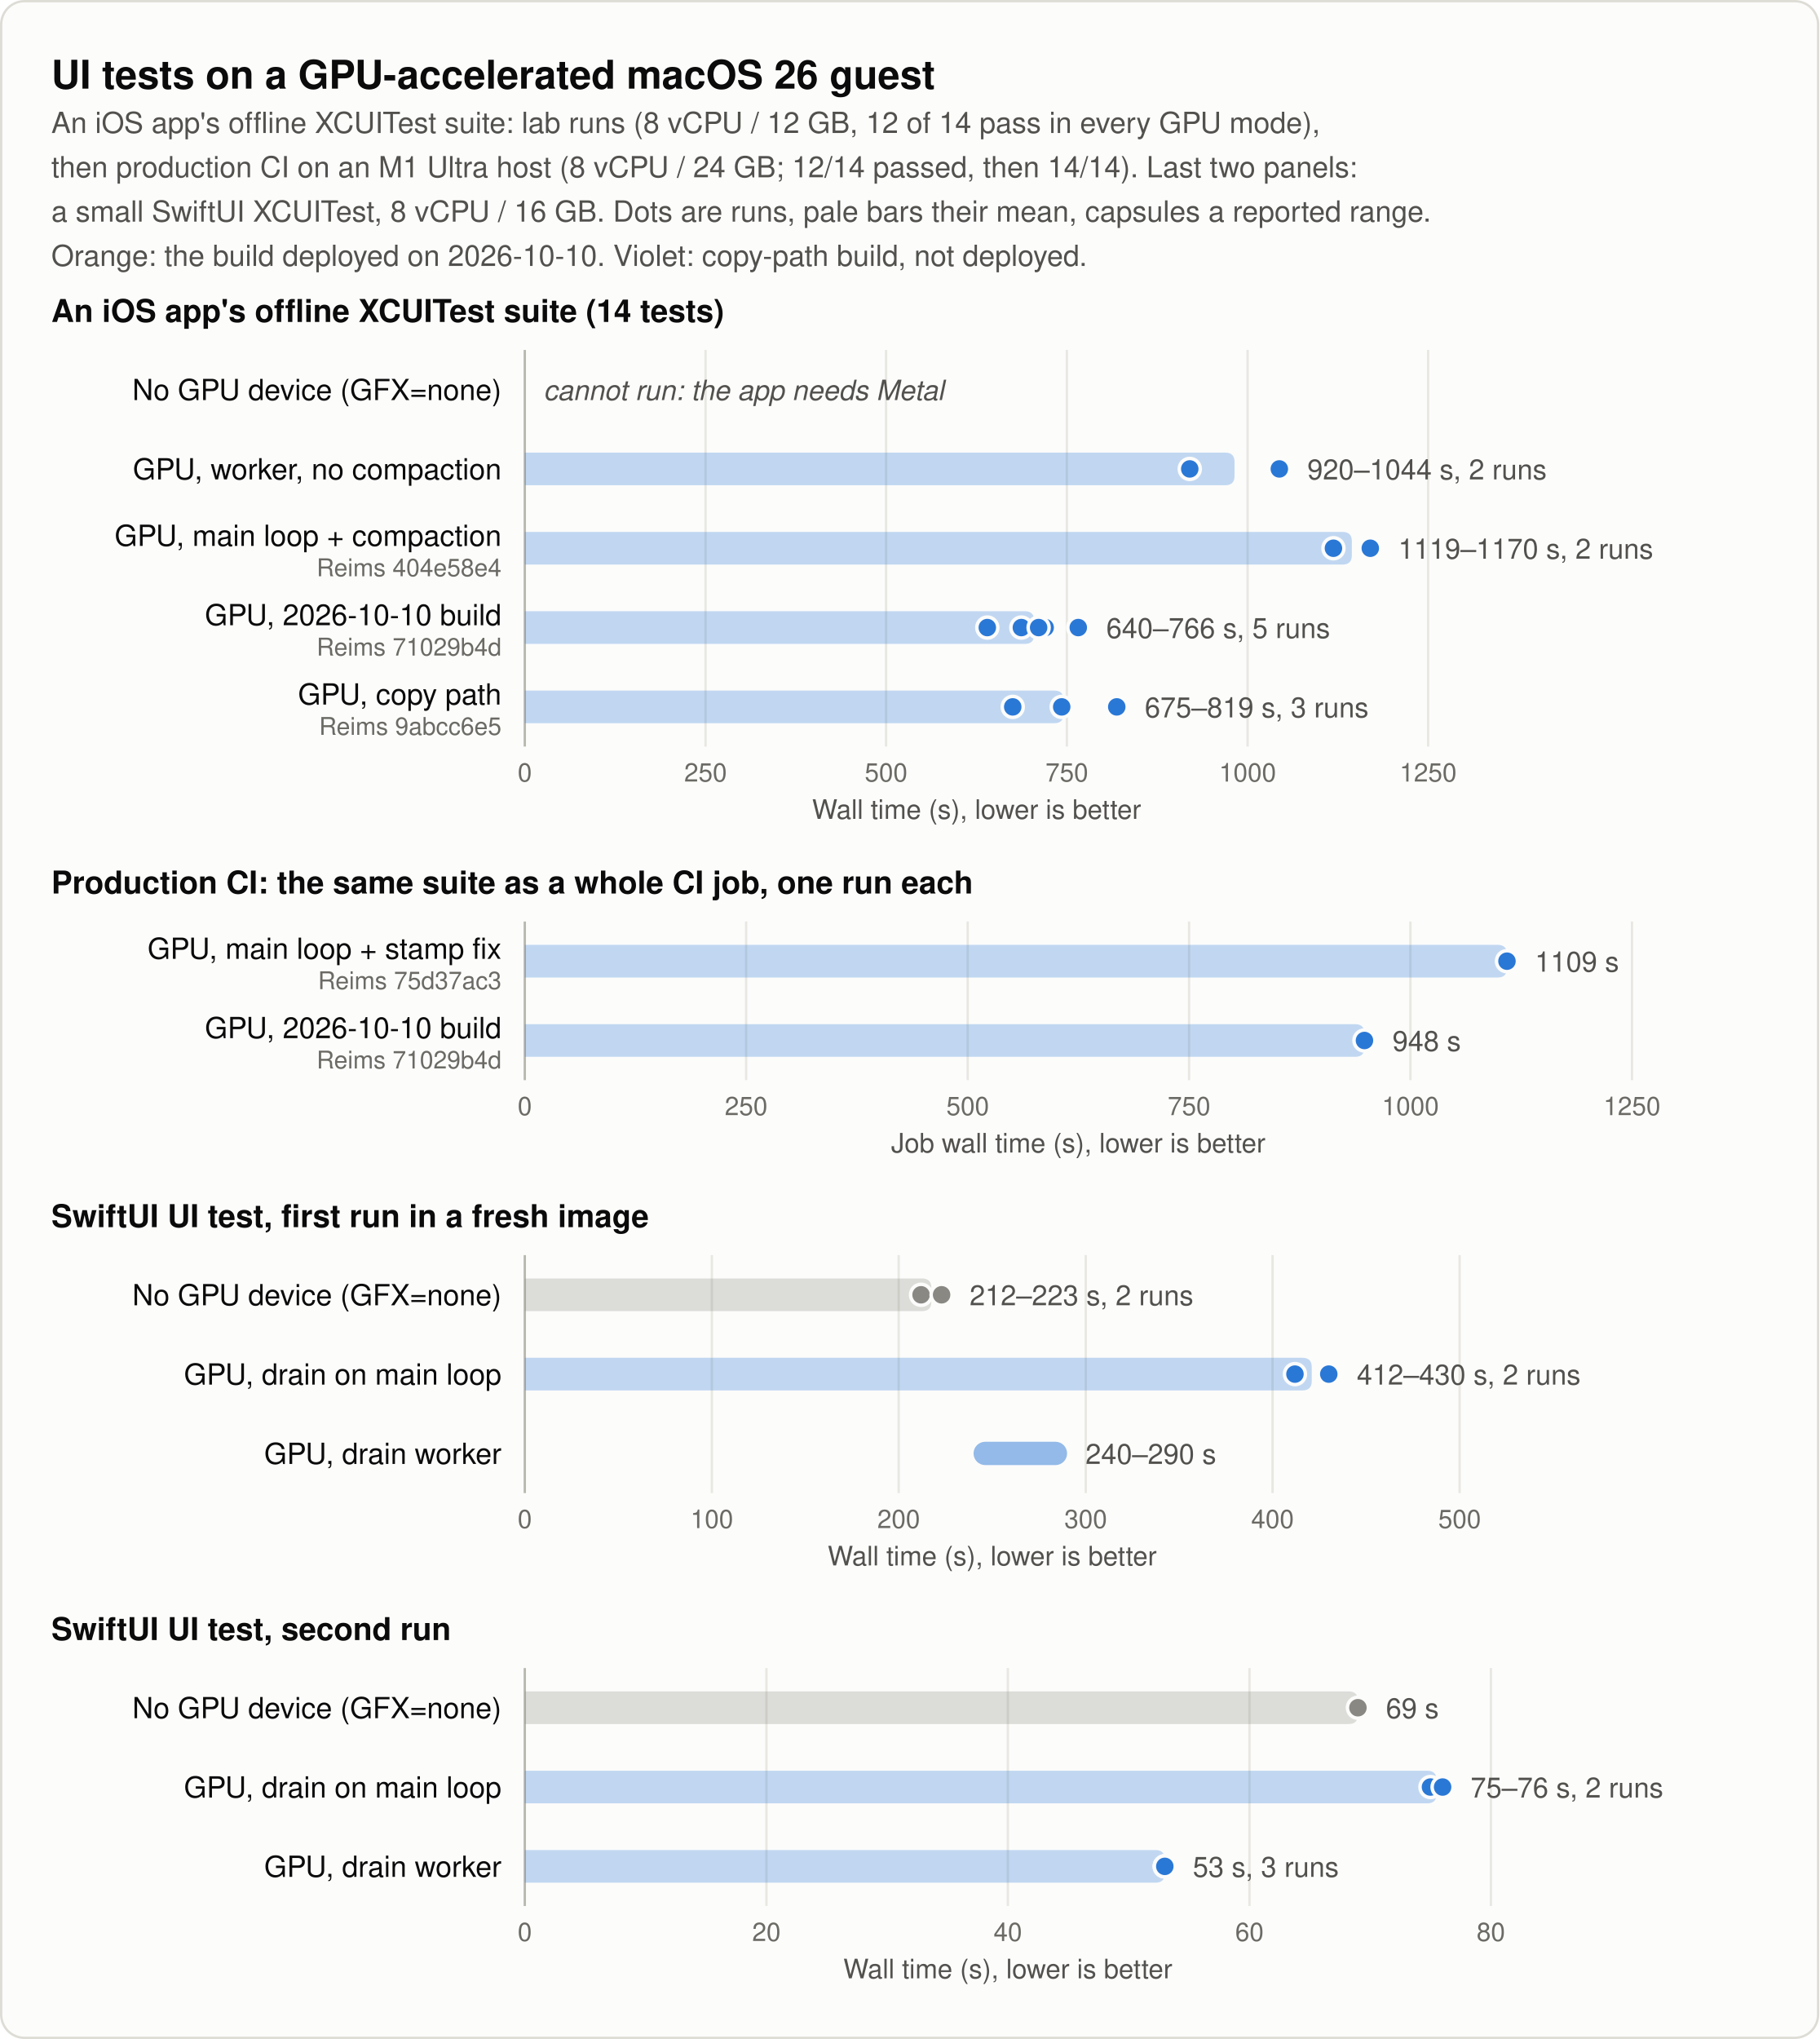
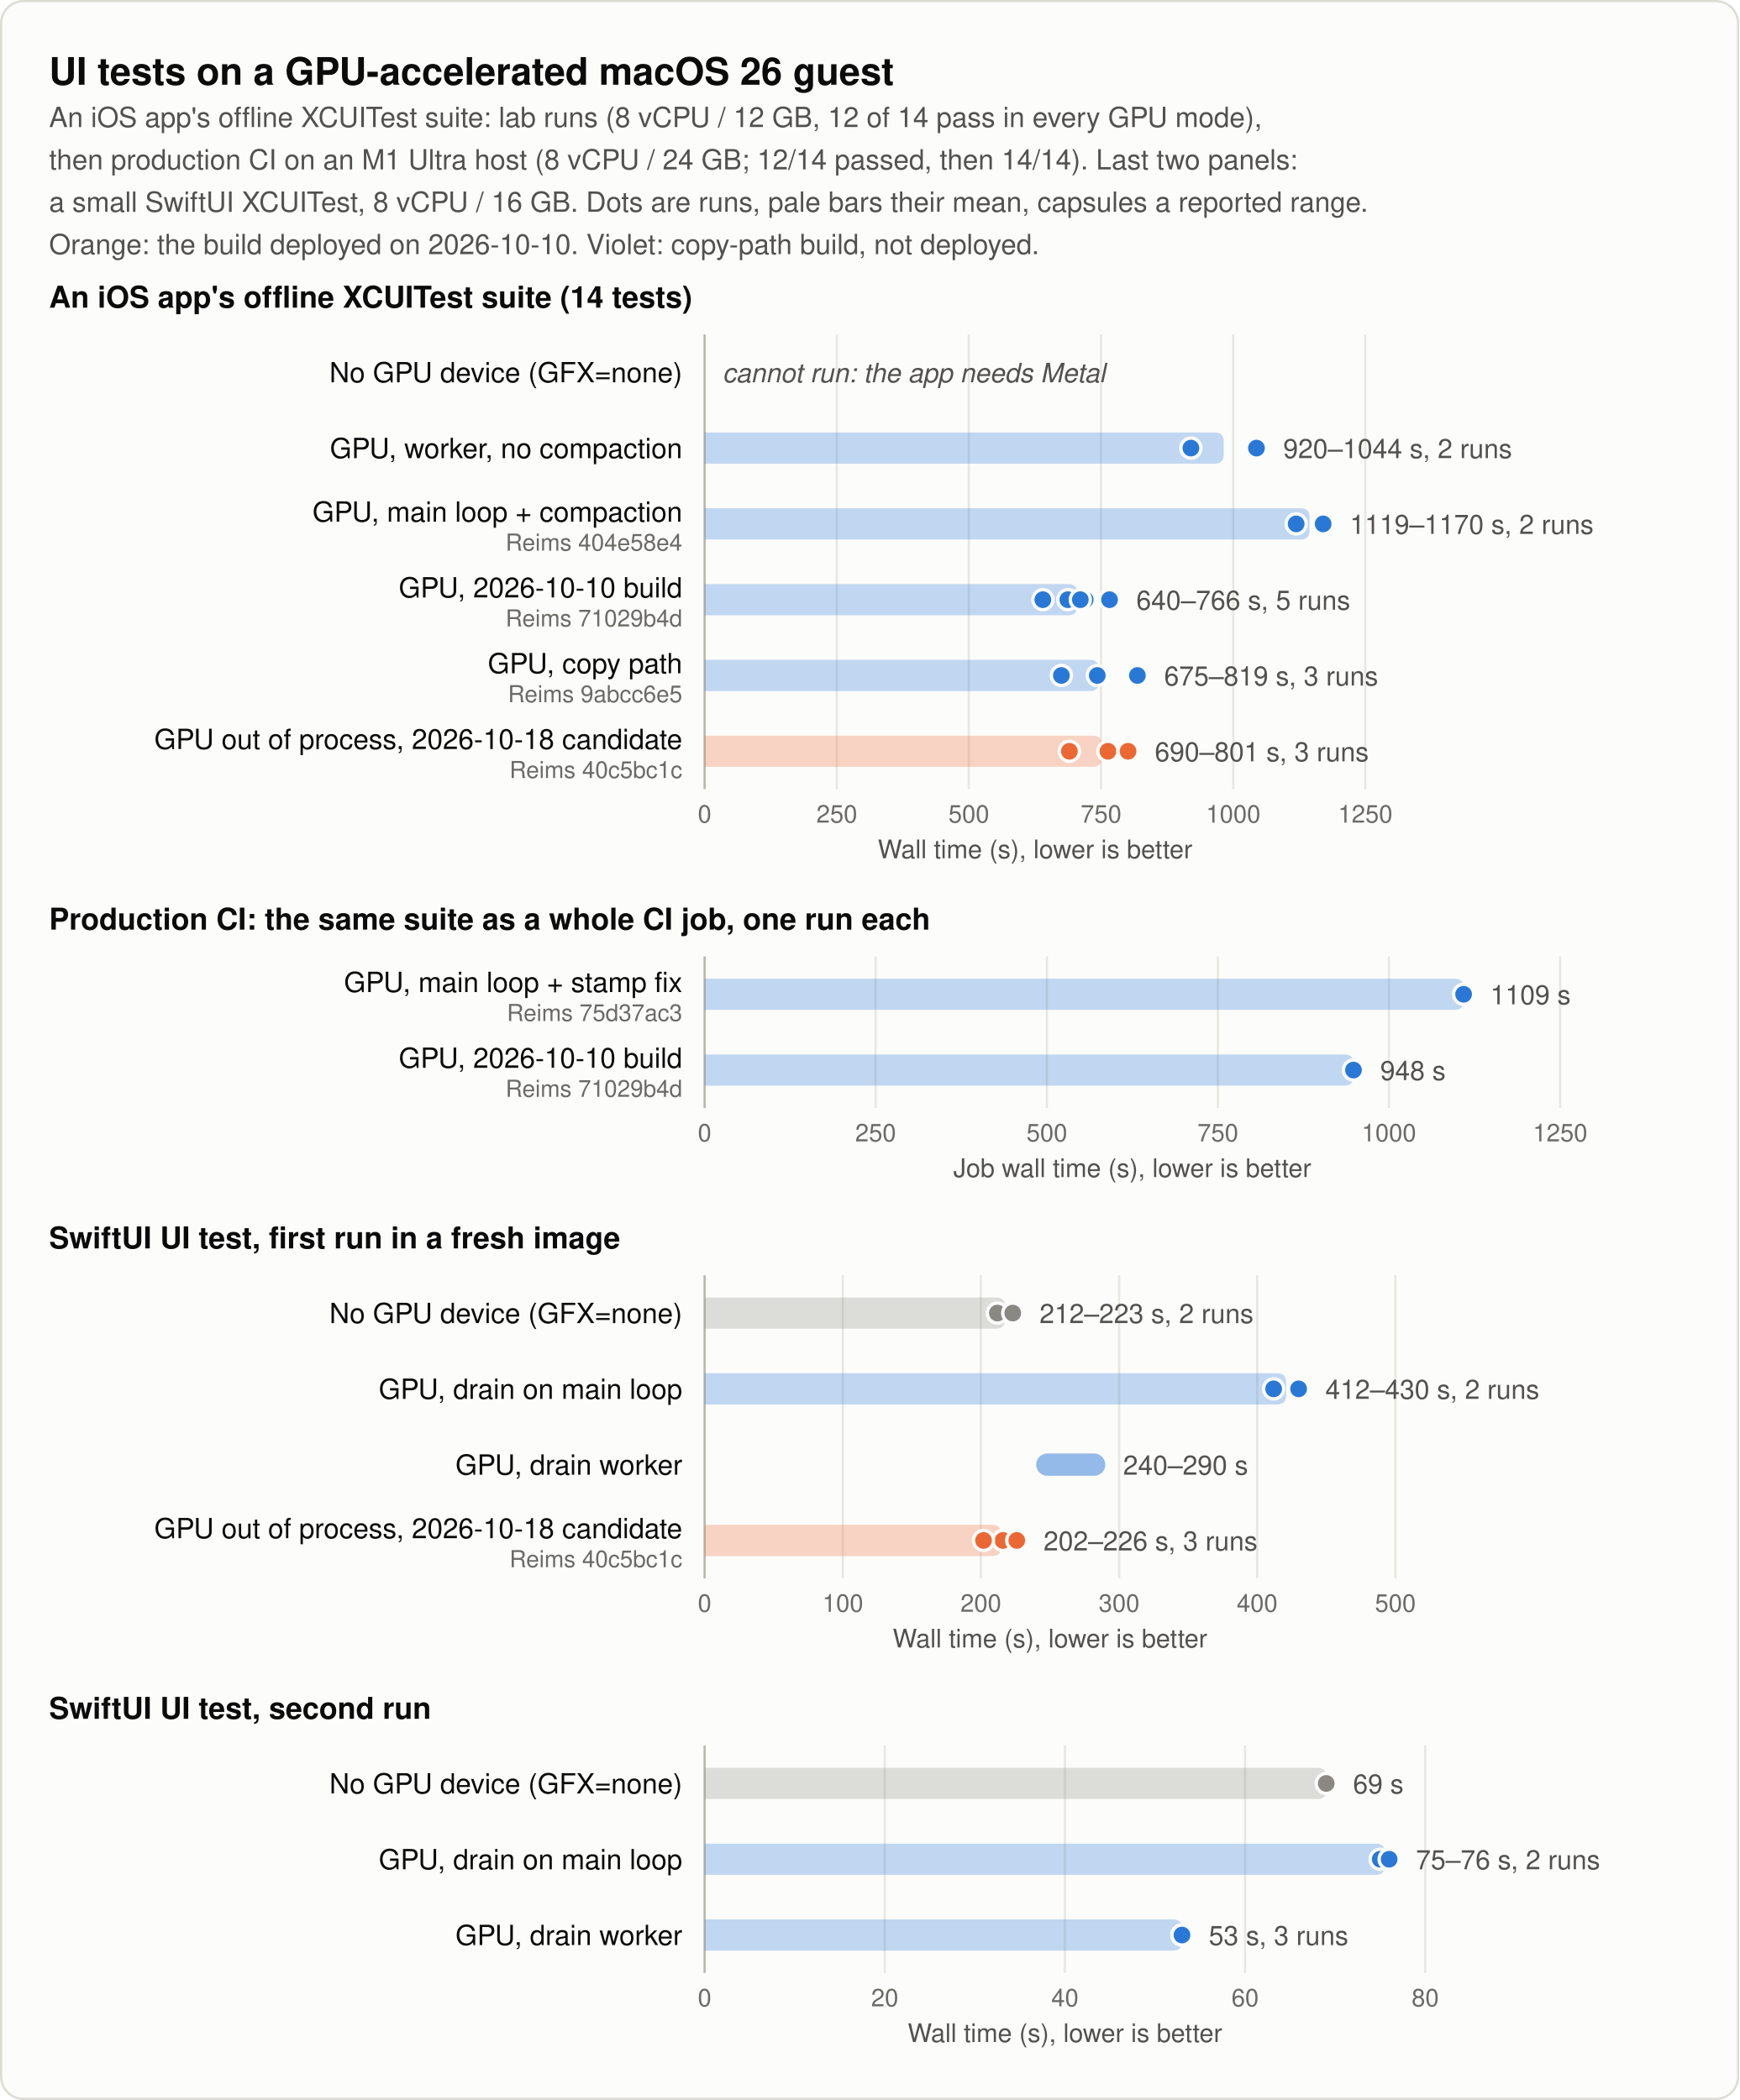
- <svg xmlns="http://www.w3.org/2000/svg" width="780" height="874" viewBox="0 0 780 874" role="img" font-family="system-ui, -apple-system, 'Segoe UI', Helvetica, Arial, sans-serif">
-   <rect x="0.5" y="0.5" width="779" height="873" rx="10" fill="#fcfcfb" stroke="#dddcd5" />
+ <svg xmlns="http://www.w3.org/2000/svg" width="780" height="942" viewBox="0 0 780 942" role="img" font-family="system-ui, -apple-system, 'Segoe UI', Helvetica, Arial, sans-serif">
+   <rect x="0.5" y="0.5" width="779" height="941" rx="10" fill="#fcfcfb" stroke="#dddcd5" />
  <text x="22.0" y="38.0" font-size="17" fill="#0b0b0b" text-anchor="start" font-weight="600">UI tests on a GPU-accelerated macOS 26 guest</text>
  <text x="22.0" y="57.0" font-size="12.5" fill="#52514e" text-anchor="start">An iOS app's offline XCUITest suite: lab runs (8 vCPU / 12 GB, 12 of 14 pass in every GPU mode),</text>
  <text x="22.0" y="76.0" font-size="12.5" fill="#52514e" text-anchor="start">then production CI on an M1 Ultra host (8 vCPU / 24 GB; 12/14 passed, then 14/14). Last two panels:</text>
  <text x="22.0" y="95.0" font-size="12.5" fill="#52514e" text-anchor="start">a small SwiftUI XCUITest, 8 vCPU / 16 GB. Dots are runs, pale bars their mean, capsules a reported range.</text>
  <text x="22.0" y="114.0" font-size="12.5" fill="#52514e" text-anchor="start">Orange: the build deployed on 2026-10-10. Violet: copy-path build, not deployed.</text>
  <text x="22.0" y="138.0" font-size="13.5" fill="#0b0b0b" text-anchor="start" font-weight="600">An iOS app's offline XCUITest suite (14 tests)</text>
-   <line x1="225.0" y1="150.0" x2="225.0" y2="320.0" stroke="#b9b8ae" stroke-width="1" />
-   <text x="225.0" y="335.0" font-size="11" fill="#6b6a65" text-anchor="middle">0</text>
-   <line x1="302.5" y1="150.0" x2="302.5" y2="320.0" stroke="#e8e7e1" stroke-width="1" />
-   <text x="302.5" y="335.0" font-size="11" fill="#6b6a65" text-anchor="middle">250</text>
-   <line x1="379.9" y1="150.0" x2="379.9" y2="320.0" stroke="#e8e7e1" stroke-width="1" />
-   <text x="379.9" y="335.0" font-size="11" fill="#6b6a65" text-anchor="middle">500</text>
-   <line x1="457.4" y1="150.0" x2="457.4" y2="320.0" stroke="#e8e7e1" stroke-width="1" />
-   <text x="457.4" y="335.0" font-size="11" fill="#6b6a65" text-anchor="middle">750</text>
-   <line x1="534.9" y1="150.0" x2="534.9" y2="320.0" stroke="#e8e7e1" stroke-width="1" />
-   <text x="534.9" y="335.0" font-size="11" fill="#6b6a65" text-anchor="middle">1000</text>
-   <line x1="612.3" y1="150.0" x2="612.3" y2="320.0" stroke="#e8e7e1" stroke-width="1" />
-   <text x="612.3" y="335.0" font-size="11" fill="#6b6a65" text-anchor="middle">1250</text>
-   <text x="215.0" y="171.5" font-size="12.5" fill="#0b0b0b" text-anchor="end">No GPU device (GFX=none)</text>
-   <text x="233.0" y="171.5" font-size="12" fill="#52514e" text-anchor="start" font-style="italic">cannot run: the app needs Metal</text>
-   <text x="215.0" y="205.5" font-size="12.5" fill="#0b0b0b" text-anchor="end">GPU, worker, no compaction</text>
-   <path d="M225.0,194.0 H525.3 Q529.3,194.0 529.3,198.0 V204.0 Q529.3,208.0 525.3,208.0 H225.0 Z" fill="#2a78d6" fill-opacity="0.28" />
-   <circle cx="510.1" cy="201.0" r="4.5" fill="#2a78d6" stroke="#fcfcfb" stroke-width="1.5" />
-   <circle cx="548.5" cy="201.0" r="4.5" fill="#2a78d6" stroke="#fcfcfb" stroke-width="1.5" />
-   <text x="560.5" y="205.5" font-size="12" fill="#52514e" text-anchor="start">920–1044 s, 2 runs</text>
-   <text x="215.0" y="234.0" font-size="12.5" fill="#0b0b0b" text-anchor="end">GPU, main loop + compaction</text>
-   <text x="215.0" y="247.0" font-size="10.5" fill="#6b6a65" text-anchor="end">Reims 404e58e4</text>
-   <path d="M225.0,228.0 H575.6 Q579.6,228.0 579.6,232.0 V238.0 Q579.6,242.0 575.6,242.0 H225.0 Z" fill="#2a78d6" fill-opacity="0.28" />
-   <circle cx="587.5" cy="235.0" r="4.5" fill="#2a78d6" stroke="#fcfcfb" stroke-width="1.5" />
-   <circle cx="571.7" cy="235.0" r="4.5" fill="#2a78d6" stroke="#fcfcfb" stroke-width="1.5" />
-   <text x="599.5" y="239.5" font-size="12" fill="#52514e" text-anchor="start">1119–1170 s, 2 runs</text>
-   <text x="215.0" y="268.0" font-size="12.5" fill="#0b0b0b" text-anchor="end">GPU, 2026-10-10 build</text>
-   <text x="215.0" y="281.0" font-size="10.5" fill="#6b6a65" text-anchor="end">Reims 71029b4d</text>
-   <path d="M225.0,262.0 H439.4 Q443.4,262.0 443.4,266.0 V272.0 Q443.4,276.0 439.4,276.0 H225.0 Z" fill="#2a78d6" fill-opacity="0.28" />
-   <circle cx="437.9" cy="269.0" r="4.5" fill="#2a78d6" stroke="#fcfcfb" stroke-width="1.5" />
-   <circle cx="448.1" cy="269.0" r="4.5" fill="#2a78d6" stroke="#fcfcfb" stroke-width="1.5" />
-   <circle cx="462.3" cy="269.0" r="4.5" fill="#2a78d6" stroke="#fcfcfb" stroke-width="1.5" />
-   <circle cx="445.3" cy="269.0" r="4.5" fill="#2a78d6" stroke="#fcfcfb" stroke-width="1.5" />
-   <circle cx="423.3" cy="269.0" r="4.5" fill="#2a78d6" stroke="#fcfcfb" stroke-width="1.5" />
-   <text x="474.3" y="273.5" font-size="12" fill="#52514e" text-anchor="start">640–766 s, 5 runs</text>
-   <text x="215.0" y="302.0" font-size="12.5" fill="#0b0b0b" text-anchor="end">GPU, copy path</text>
-   <text x="215.0" y="315.0" font-size="10.5" fill="#6b6a65" text-anchor="end">Reims 9abcc6e5</text>
-   <path d="M225.0,296.0 H452.0 Q456.0,296.0 456.0,300.0 V306.0 Q456.0,310.0 452.0,310.0 H225.0 Z" fill="#2a78d6" fill-opacity="0.28" />
-   <circle cx="434.2" cy="303.0" r="4.5" fill="#2a78d6" stroke="#fcfcfb" stroke-width="1.5" />
-   <circle cx="455.2" cy="303.0" r="4.5" fill="#2a78d6" stroke="#fcfcfb" stroke-width="1.5" />
-   <circle cx="478.8" cy="303.0" r="4.5" fill="#2a78d6" stroke="#fcfcfb" stroke-width="1.5" />
-   <text x="490.8" y="307.5" font-size="12" fill="#52514e" text-anchor="start">675–819 s, 3 runs</text>
-   <text x="418.7" y="351.0" font-size="11.5" fill="#52514e" text-anchor="middle">Wall time (s), lower is better</text>
-   <text x="22.0" y="383.0" font-size="13.5" fill="#0b0b0b" text-anchor="start" font-weight="600">Production CI: the same suite as a whole CI job, one run each</text>
-   <line x1="225.0" y1="395.0" x2="225.0" y2="463.0" stroke="#b9b8ae" stroke-width="1" />
-   <text x="225.0" y="478.0" font-size="11" fill="#6b6a65" text-anchor="middle">0</text>
-   <line x1="319.9" y1="395.0" x2="319.9" y2="463.0" stroke="#e8e7e1" stroke-width="1" />
-   <text x="319.9" y="478.0" font-size="11" fill="#6b6a65" text-anchor="middle">250</text>
-   <line x1="414.9" y1="395.0" x2="414.9" y2="463.0" stroke="#e8e7e1" stroke-width="1" />
-   <text x="414.9" y="478.0" font-size="11" fill="#6b6a65" text-anchor="middle">500</text>
-   <line x1="509.8" y1="395.0" x2="509.8" y2="463.0" stroke="#e8e7e1" stroke-width="1" />
-   <text x="509.8" y="478.0" font-size="11" fill="#6b6a65" text-anchor="middle">750</text>
-   <line x1="604.7" y1="395.0" x2="604.7" y2="463.0" stroke="#e8e7e1" stroke-width="1" />
-   <text x="604.7" y="478.0" font-size="11" fill="#6b6a65" text-anchor="middle">1000</text>
-   <line x1="699.7" y1="395.0" x2="699.7" y2="463.0" stroke="#e8e7e1" stroke-width="1" />
-   <text x="699.7" y="478.0" font-size="11" fill="#6b6a65" text-anchor="middle">1250</text>
-   <text x="215.0" y="411.0" font-size="12.5" fill="#0b0b0b" text-anchor="end">GPU, main loop + stamp fix</text>
-   <text x="215.0" y="424.0" font-size="10.5" fill="#6b6a65" text-anchor="end">Reims 75d37ac3</text>
-   <path d="M225.0,405.0 H642.1 Q646.1,405.0 646.1,409.0 V415.0 Q646.1,419.0 642.1,419.0 H225.0 Z" fill="#2a78d6" fill-opacity="0.28" />
-   <circle cx="646.1" cy="412.0" r="4.5" fill="#2a78d6" stroke="#fcfcfb" stroke-width="1.5" />
-   <text x="658.1" y="416.5" font-size="12" fill="#52514e" text-anchor="start">1109 s</text>
-   <text x="215.0" y="445.0" font-size="12.5" fill="#0b0b0b" text-anchor="end">GPU, 2026-10-10 build</text>
-   <text x="215.0" y="458.0" font-size="10.5" fill="#6b6a65" text-anchor="end">Reims 71029b4d</text>
-   <path d="M225.0,439.0 H581.0 Q585.0,439.0 585.0,443.0 V449.0 Q585.0,453.0 581.0,453.0 H225.0 Z" fill="#2a78d6" fill-opacity="0.28" />
-   <circle cx="585.0" cy="446.0" r="4.5" fill="#2a78d6" stroke="#fcfcfb" stroke-width="1.5" />
-   <text x="597.0" y="450.5" font-size="12" fill="#52514e" text-anchor="start">948 s</text>
-   <text x="462.3" y="494.0" font-size="11.5" fill="#52514e" text-anchor="middle">Job wall time (s), lower is better</text>
-   <text x="22.0" y="526.0" font-size="13.5" fill="#0b0b0b" text-anchor="start" font-weight="600">SwiftUI UI test, first run in a fresh image</text>
-   <line x1="225.0" y1="538.0" x2="225.0" y2="640.0" stroke="#b9b8ae" stroke-width="1" />
-   <text x="225.0" y="655.0" font-size="11" fill="#6b6a65" text-anchor="middle">0</text>
-   <line x1="305.2" y1="538.0" x2="305.2" y2="640.0" stroke="#e8e7e1" stroke-width="1" />
-   <text x="305.2" y="655.0" font-size="11" fill="#6b6a65" text-anchor="middle">100</text>
-   <line x1="385.3" y1="538.0" x2="385.3" y2="640.0" stroke="#e8e7e1" stroke-width="1" />
-   <text x="385.3" y="655.0" font-size="11" fill="#6b6a65" text-anchor="middle">200</text>
-   <line x1="465.5" y1="538.0" x2="465.5" y2="640.0" stroke="#e8e7e1" stroke-width="1" />
-   <text x="465.5" y="655.0" font-size="11" fill="#6b6a65" text-anchor="middle">300</text>
-   <line x1="545.6" y1="538.0" x2="545.6" y2="640.0" stroke="#e8e7e1" stroke-width="1" />
-   <text x="545.6" y="655.0" font-size="11" fill="#6b6a65" text-anchor="middle">400</text>
-   <line x1="625.8" y1="538.0" x2="625.8" y2="640.0" stroke="#e8e7e1" stroke-width="1" />
-   <text x="625.8" y="655.0" font-size="11" fill="#6b6a65" text-anchor="middle">500</text>
-   <text x="215.0" y="559.5" font-size="12.5" fill="#0b0b0b" text-anchor="end">No GPU device (GFX=none)</text>
-   <path d="M225.0,548.0 H395.3 Q399.3,548.0 399.3,552.0 V558.0 Q399.3,562.0 395.3,562.0 H225.0 Z" fill="#8a8883" fill-opacity="0.28" />
-   <circle cx="394.9" cy="555.0" r="4.5" fill="#8a8883" stroke="#fcfcfb" stroke-width="1.5" />
-   <circle cx="403.7" cy="555.0" r="4.5" fill="#8a8883" stroke="#fcfcfb" stroke-width="1.5" />
-   <text x="415.7" y="559.5" font-size="12" fill="#52514e" text-anchor="start">212–223 s, 2 runs</text>
-   <text x="215.0" y="593.5" font-size="12.5" fill="#0b0b0b" text-anchor="end">GPU, drain on main loop</text>
-   <path d="M225.0,582.0 H558.4 Q562.4,582.0 562.4,586.0 V592.0 Q562.4,596.0 558.4,596.0 H225.0 Z" fill="#2a78d6" fill-opacity="0.28" />
-   <circle cx="555.2" cy="589.0" r="4.5" fill="#2a78d6" stroke="#fcfcfb" stroke-width="1.5" />
-   <circle cx="569.7" cy="589.0" r="4.5" fill="#2a78d6" stroke="#fcfcfb" stroke-width="1.5" />
-   <text x="581.7" y="593.5" font-size="12" fill="#52514e" text-anchor="start">412–430 s, 2 runs</text>
-   <text x="215.0" y="627.5" font-size="12.5" fill="#0b0b0b" text-anchor="end">GPU, drain worker</text>
-   <rect x="417.4" y="618.0" width="40.1" height="10.0" rx="5" fill="#2a78d6" fill-opacity="0.5" />
-   <text x="465.4" y="627.5" font-size="12" fill="#52514e" text-anchor="start">240–290 s</text>
-   <text x="425.4" y="671.0" font-size="11.5" fill="#52514e" text-anchor="middle">Wall time (s), lower is better</text>
-   <text x="22.0" y="703.0" font-size="13.5" fill="#0b0b0b" text-anchor="start" font-weight="600">SwiftUI UI test, second run</text>
-   <line x1="225.0" y1="715.0" x2="225.0" y2="817.0" stroke="#b9b8ae" stroke-width="1" />
-   <text x="225.0" y="832.0" font-size="11" fill="#6b6a65" text-anchor="middle">0</text>
-   <line x1="328.6" y1="715.0" x2="328.6" y2="817.0" stroke="#e8e7e1" stroke-width="1" />
-   <text x="328.6" y="832.0" font-size="11" fill="#6b6a65" text-anchor="middle">20</text>
-   <line x1="432.1" y1="715.0" x2="432.1" y2="817.0" stroke="#e8e7e1" stroke-width="1" />
-   <text x="432.1" y="832.0" font-size="11" fill="#6b6a65" text-anchor="middle">40</text>
-   <line x1="535.7" y1="715.0" x2="535.7" y2="817.0" stroke="#e8e7e1" stroke-width="1" />
-   <text x="535.7" y="832.0" font-size="11" fill="#6b6a65" text-anchor="middle">60</text>
-   <line x1="639.2" y1="715.0" x2="639.2" y2="817.0" stroke="#e8e7e1" stroke-width="1" />
-   <text x="639.2" y="832.0" font-size="11" fill="#6b6a65" text-anchor="middle">80</text>
-   <text x="215.0" y="736.5" font-size="12.5" fill="#0b0b0b" text-anchor="end">No GPU device (GFX=none)</text>
-   <path d="M225.0,725.0 H578.2 Q582.2,725.0 582.2,729.0 V735.0 Q582.2,739.0 578.2,739.0 H225.0 Z" fill="#8a8883" fill-opacity="0.28" />
-   <circle cx="582.2" cy="732.0" r="4.5" fill="#8a8883" stroke="#fcfcfb" stroke-width="1.5" />
-   <text x="594.2" y="736.5" font-size="12" fill="#52514e" text-anchor="start">69 s</text>
-   <text x="215.0" y="770.5" font-size="12.5" fill="#0b0b0b" text-anchor="end">GPU, drain on main loop</text>
-   <path d="M225.0,759.0 H611.9 Q615.9,759.0 615.9,763.0 V769.0 Q615.9,773.0 611.9,773.0 H225.0 Z" fill="#2a78d6" fill-opacity="0.28" />
-   <circle cx="613.3" cy="766.0" r="4.5" fill="#2a78d6" stroke="#fcfcfb" stroke-width="1.5" />
-   <circle cx="618.5" cy="766.0" r="4.5" fill="#2a78d6" stroke="#fcfcfb" stroke-width="1.5" />
-   <text x="630.5" y="770.5" font-size="12" fill="#52514e" text-anchor="start">75–76 s, 2 runs</text>
-   <text x="215.0" y="804.5" font-size="12.5" fill="#0b0b0b" text-anchor="end">GPU, drain worker</text>
-   <path d="M225.0,793.0 H495.4 Q499.4,793.0 499.4,797.0 V803.0 Q499.4,807.0 495.4,807.0 H225.0 Z" fill="#2a78d6" fill-opacity="0.28" />
-   <circle cx="499.4" cy="800.0" r="4.5" fill="#2a78d6" stroke="#fcfcfb" stroke-width="1.5" />
-   <circle cx="499.4" cy="800.0" r="4.5" fill="#2a78d6" stroke="#fcfcfb" stroke-width="1.5" />
-   <circle cx="499.4" cy="800.0" r="4.5" fill="#2a78d6" stroke="#fcfcfb" stroke-width="1.5" />
-   <text x="511.4" y="804.5" font-size="12" fill="#52514e" text-anchor="start">53 s, 3 runs</text>
-   <text x="432.1" y="848.0" font-size="11.5" fill="#52514e" text-anchor="middle">Wall time (s), lower is better</text>
+   <line x1="316.0" y1="150.0" x2="316.0" y2="354.0" stroke="#b9b8ae" stroke-width="1" />
+   <text x="316.0" y="369.0" font-size="11" fill="#6b6a65" text-anchor="middle">0</text>
+   <line x1="375.3" y1="150.0" x2="375.3" y2="354.0" stroke="#e8e7e1" stroke-width="1" />
+   <text x="375.3" y="369.0" font-size="11" fill="#6b6a65" text-anchor="middle">250</text>
+   <line x1="434.5" y1="150.0" x2="434.5" y2="354.0" stroke="#e8e7e1" stroke-width="1" />
+   <text x="434.5" y="369.0" font-size="11" fill="#6b6a65" text-anchor="middle">500</text>
+   <line x1="493.8" y1="150.0" x2="493.8" y2="354.0" stroke="#e8e7e1" stroke-width="1" />
+   <text x="493.8" y="369.0" font-size="11" fill="#6b6a65" text-anchor="middle">750</text>
+   <line x1="553.1" y1="150.0" x2="553.1" y2="354.0" stroke="#e8e7e1" stroke-width="1" />
+   <text x="553.1" y="369.0" font-size="11" fill="#6b6a65" text-anchor="middle">1000</text>
+   <line x1="612.3" y1="150.0" x2="612.3" y2="354.0" stroke="#e8e7e1" stroke-width="1" />
+   <text x="612.3" y="369.0" font-size="11" fill="#6b6a65" text-anchor="middle">1250</text>
+   <text x="306.0" y="171.5" font-size="12.5" fill="#0b0b0b" text-anchor="end">No GPU device (GFX=none)</text>
+   <text x="324.0" y="171.5" font-size="12" fill="#52514e" text-anchor="start" font-style="italic">cannot run: the app needs Metal</text>
+   <text x="306.0" y="205.5" font-size="12.5" fill="#0b0b0b" text-anchor="end">GPU, worker, no compaction</text>
+   <path d="M316.0,194.0 H544.8 Q548.8,194.0 548.8,198.0 V204.0 Q548.8,208.0 544.8,208.0 H316.0 Z" fill="#2a78d6" fill-opacity="0.28" />
+   <circle cx="534.1" cy="201.0" r="4.5" fill="#2a78d6" stroke="#fcfcfb" stroke-width="1.5" />
+   <circle cx="563.5" cy="201.0" r="4.5" fill="#2a78d6" stroke="#fcfcfb" stroke-width="1.5" />
+   <text x="575.5" y="205.5" font-size="12" fill="#52514e" text-anchor="start">920–1044 s, 2 runs</text>
+   <text x="306.0" y="234.0" font-size="12.5" fill="#0b0b0b" text-anchor="end">GPU, main loop + compaction</text>
+   <text x="306.0" y="247.0" font-size="10.5" fill="#6b6a65" text-anchor="end">Reims 404e58e4</text>
+   <path d="M316.0,228.0 H583.3 Q587.3,228.0 587.3,232.0 V238.0 Q587.3,242.0 583.3,242.0 H316.0 Z" fill="#2a78d6" fill-opacity="0.28" />
+   <circle cx="593.4" cy="235.0" r="4.5" fill="#2a78d6" stroke="#fcfcfb" stroke-width="1.5" />
+   <circle cx="581.3" cy="235.0" r="4.5" fill="#2a78d6" stroke="#fcfcfb" stroke-width="1.5" />
+   <text x="605.4" y="239.5" font-size="12" fill="#52514e" text-anchor="start">1119–1170 s, 2 runs</text>
+   <text x="306.0" y="268.0" font-size="12.5" fill="#0b0b0b" text-anchor="end">GPU, 2026-10-10 build</text>
+   <text x="306.0" y="281.0" font-size="10.5" fill="#6b6a65" text-anchor="end">Reims 71029b4d</text>
+   <path d="M316.0,262.0 H479.1 Q483.1,262.0 483.1,266.0 V272.0 Q483.1,276.0 479.1,276.0 H316.0 Z" fill="#2a78d6" fill-opacity="0.28" />
+   <circle cx="478.9" cy="269.0" r="4.5" fill="#2a78d6" stroke="#fcfcfb" stroke-width="1.5" />
+   <circle cx="486.7" cy="269.0" r="4.5" fill="#2a78d6" stroke="#fcfcfb" stroke-width="1.5" />
+   <circle cx="497.6" cy="269.0" r="4.5" fill="#2a78d6" stroke="#fcfcfb" stroke-width="1.5" />
+   <circle cx="484.5" cy="269.0" r="4.5" fill="#2a78d6" stroke="#fcfcfb" stroke-width="1.5" />
+   <circle cx="467.7" cy="269.0" r="4.5" fill="#2a78d6" stroke="#fcfcfb" stroke-width="1.5" />
+   <text x="509.6" y="273.5" font-size="12" fill="#52514e" text-anchor="start">640–766 s, 5 runs</text>
+   <text x="306.0" y="302.0" font-size="12.5" fill="#0b0b0b" text-anchor="end">GPU, copy path</text>
+   <text x="306.0" y="315.0" font-size="10.5" fill="#6b6a65" text-anchor="end">Reims 9abcc6e5</text>
+   <path d="M316.0,296.0 H488.8 Q492.8,296.0 492.8,300.0 V306.0 Q492.8,310.0 488.8,310.0 H316.0 Z" fill="#2a78d6" fill-opacity="0.28" />
+   <circle cx="476.0" cy="303.0" r="4.5" fill="#2a78d6" stroke="#fcfcfb" stroke-width="1.5" />
+   <circle cx="492.1" cy="303.0" r="4.5" fill="#2a78d6" stroke="#fcfcfb" stroke-width="1.5" />
+   <circle cx="510.1" cy="303.0" r="4.5" fill="#2a78d6" stroke="#fcfcfb" stroke-width="1.5" />
+   <text x="522.1" y="307.5" font-size="12" fill="#52514e" text-anchor="start">675–819 s, 3 runs</text>
+   <text x="306.0" y="336.0" font-size="12.5" fill="#0b0b0b" text-anchor="end">GPU out of process, 2026-10-18 candidate</text>
+   <text x="306.0" y="349.0" font-size="10.5" fill="#6b6a65" text-anchor="end">Reims 40c5bc1c</text>
+   <path d="M316.0,330.0 H490.1 Q494.1,330.0 494.1,334.0 V340.0 Q494.1,344.0 490.1,344.0 H316.0 Z" fill="#eb6834" fill-opacity="0.28" />
+   <circle cx="479.6" cy="337.0" r="4.5" fill="#eb6834" stroke="#fcfcfb" stroke-width="1.5" />
+   <circle cx="496.9" cy="337.0" r="4.5" fill="#eb6834" stroke="#fcfcfb" stroke-width="1.5" />
+   <circle cx="505.9" cy="337.0" r="4.5" fill="#eb6834" stroke="#fcfcfb" stroke-width="1.5" />
+   <text x="517.9" y="341.5" font-size="12" fill="#52514e" text-anchor="start">690–801 s, 3 runs</text>
+   <text x="464.2" y="385.0" font-size="11.5" fill="#52514e" text-anchor="middle">Wall time (s), lower is better</text>
+   <text x="22.0" y="417.0" font-size="13.5" fill="#0b0b0b" text-anchor="start" font-weight="600">Production CI: the same suite as a whole CI job, one run each</text>
+   <line x1="316.0" y1="429.0" x2="316.0" y2="497.0" stroke="#b9b8ae" stroke-width="1" />
+   <text x="316.0" y="512.0" font-size="11" fill="#6b6a65" text-anchor="middle">0</text>
+   <line x1="392.7" y1="429.0" x2="392.7" y2="497.0" stroke="#e8e7e1" stroke-width="1" />
+   <text x="392.7" y="512.0" font-size="11" fill="#6b6a65" text-anchor="middle">250</text>
+   <line x1="469.5" y1="429.0" x2="469.5" y2="497.0" stroke="#e8e7e1" stroke-width="1" />
+   <text x="469.5" y="512.0" font-size="11" fill="#6b6a65" text-anchor="middle">500</text>
+   <line x1="546.2" y1="429.0" x2="546.2" y2="497.0" stroke="#e8e7e1" stroke-width="1" />
+   <text x="546.2" y="512.0" font-size="11" fill="#6b6a65" text-anchor="middle">750</text>
+   <line x1="622.9" y1="429.0" x2="622.9" y2="497.0" stroke="#e8e7e1" stroke-width="1" />
+   <text x="622.9" y="512.0" font-size="11" fill="#6b6a65" text-anchor="middle">1000</text>
+   <line x1="699.7" y1="429.0" x2="699.7" y2="497.0" stroke="#e8e7e1" stroke-width="1" />
+   <text x="699.7" y="512.0" font-size="11" fill="#6b6a65" text-anchor="middle">1250</text>
+   <text x="306.0" y="445.0" font-size="12.5" fill="#0b0b0b" text-anchor="end">GPU, main loop + stamp fix</text>
+   <text x="306.0" y="458.0" font-size="10.5" fill="#6b6a65" text-anchor="end">Reims 75d37ac3</text>
+   <path d="M316.0,439.0 H652.4 Q656.4,439.0 656.4,443.0 V449.0 Q656.4,453.0 652.4,453.0 H316.0 Z" fill="#2a78d6" fill-opacity="0.28" />
+   <circle cx="656.4" cy="446.0" r="4.5" fill="#2a78d6" stroke="#fcfcfb" stroke-width="1.5" />
+   <text x="668.4" y="450.5" font-size="12" fill="#52514e" text-anchor="start">1109 s</text>
+   <text x="306.0" y="479.0" font-size="12.5" fill="#0b0b0b" text-anchor="end">GPU, 2026-10-10 build</text>
+   <text x="306.0" y="492.0" font-size="10.5" fill="#6b6a65" text-anchor="end">Reims 71029b4d</text>
+   <path d="M316.0,473.0 H603.0 Q607.0,473.0 607.0,477.0 V483.0 Q607.0,487.0 603.0,487.0 H316.0 Z" fill="#2a78d6" fill-opacity="0.28" />
+   <circle cx="607.0" cy="480.0" r="4.5" fill="#2a78d6" stroke="#fcfcfb" stroke-width="1.5" />
+   <text x="619.0" y="484.5" font-size="12" fill="#52514e" text-anchor="start">948 s</text>
+   <text x="507.8" y="528.0" font-size="11.5" fill="#52514e" text-anchor="middle">Job wall time (s), lower is better</text>
+   <text x="22.0" y="560.0" font-size="13.5" fill="#0b0b0b" text-anchor="start" font-weight="600">SwiftUI UI test, first run in a fresh image</text>
+   <line x1="316.0" y1="572.0" x2="316.0" y2="708.0" stroke="#b9b8ae" stroke-width="1" />
+   <text x="316.0" y="723.0" font-size="11" fill="#6b6a65" text-anchor="middle">0</text>
+   <line x1="378.0" y1="572.0" x2="378.0" y2="708.0" stroke="#e8e7e1" stroke-width="1" />
+   <text x="378.0" y="723.0" font-size="11" fill="#6b6a65" text-anchor="middle">100</text>
+   <line x1="439.9" y1="572.0" x2="439.9" y2="708.0" stroke="#e8e7e1" stroke-width="1" />
+   <text x="439.9" y="723.0" font-size="11" fill="#6b6a65" text-anchor="middle">200</text>
+   <line x1="501.9" y1="572.0" x2="501.9" y2="708.0" stroke="#e8e7e1" stroke-width="1" />
+   <text x="501.9" y="723.0" font-size="11" fill="#6b6a65" text-anchor="middle">300</text>
+   <line x1="563.8" y1="572.0" x2="563.8" y2="708.0" stroke="#e8e7e1" stroke-width="1" />
+   <text x="563.8" y="723.0" font-size="11" fill="#6b6a65" text-anchor="middle">400</text>
+   <line x1="625.8" y1="572.0" x2="625.8" y2="708.0" stroke="#e8e7e1" stroke-width="1" />
+   <text x="625.8" y="723.0" font-size="11" fill="#6b6a65" text-anchor="middle">500</text>
+   <text x="306.0" y="593.5" font-size="12.5" fill="#0b0b0b" text-anchor="end">No GPU device (GFX=none)</text>
+   <path d="M316.0,582.0 H446.7 Q450.7,582.0 450.7,586.0 V592.0 Q450.7,596.0 446.7,596.0 H316.0 Z" fill="#8a8883" fill-opacity="0.28" />
+   <circle cx="447.3" cy="589.0" r="4.5" fill="#8a8883" stroke="#fcfcfb" stroke-width="1.5" />
+   <circle cx="454.2" cy="589.0" r="4.5" fill="#8a8883" stroke="#fcfcfb" stroke-width="1.5" />
+   <text x="466.2" y="593.5" font-size="12" fill="#52514e" text-anchor="start">212–223 s, 2 runs</text>
+   <text x="306.0" y="627.5" font-size="12.5" fill="#0b0b0b" text-anchor="end">GPU, drain on main loop</text>
+   <path d="M316.0,616.0 H572.8 Q576.8,616.0 576.8,620.0 V626.0 Q576.8,630.0 572.8,630.0 H316.0 Z" fill="#2a78d6" fill-opacity="0.28" />
+   <circle cx="571.2" cy="623.0" r="4.5" fill="#2a78d6" stroke="#fcfcfb" stroke-width="1.5" />
+   <circle cx="582.4" cy="623.0" r="4.5" fill="#2a78d6" stroke="#fcfcfb" stroke-width="1.5" />
+   <text x="594.4" y="627.5" font-size="12" fill="#52514e" text-anchor="start">412–430 s, 2 runs</text>
+   <text x="306.0" y="661.5" font-size="12.5" fill="#0b0b0b" text-anchor="end">GPU, drain worker</text>
+   <rect x="464.7" y="652.0" width="31.0" height="10.0" rx="5" fill="#2a78d6" fill-opacity="0.5" />
+   <text x="503.7" y="661.5" font-size="12" fill="#52514e" text-anchor="start">240–290 s</text>
+   <text x="306.0" y="690.0" font-size="12.5" fill="#0b0b0b" text-anchor="end">GPU out of process, 2026-10-18 candidate</text>
+   <text x="306.0" y="703.0" font-size="10.5" fill="#6b6a65" text-anchor="end">Reims 40c5bc1c</text>
+   <path d="M316.0,684.0 H445.0 Q449.0,684.0 449.0,688.0 V694.0 Q449.0,698.0 445.0,698.0 H316.0 Z" fill="#eb6834" fill-opacity="0.28" />
+   <circle cx="449.8" cy="691.0" r="4.5" fill="#eb6834" stroke="#fcfcfb" stroke-width="1.5" />
+   <circle cx="441.1" cy="691.0" r="4.5" fill="#eb6834" stroke="#fcfcfb" stroke-width="1.5" />
+   <circle cx="456.0" cy="691.0" r="4.5" fill="#eb6834" stroke="#fcfcfb" stroke-width="1.5" />
+   <text x="468.0" y="695.5" font-size="12" fill="#52514e" text-anchor="start">202–226 s, 3 runs</text>
+   <text x="470.9" y="739.0" font-size="11.5" fill="#52514e" text-anchor="middle">Wall time (s), lower is better</text>
+   <text x="22.0" y="771.0" font-size="13.5" fill="#0b0b0b" text-anchor="start" font-weight="600">SwiftUI UI test, second run</text>
+   <line x1="316.0" y1="783.0" x2="316.0" y2="885.0" stroke="#b9b8ae" stroke-width="1" />
+   <text x="316.0" y="900.0" font-size="11" fill="#6b6a65" text-anchor="middle">0</text>
+   <line x1="396.8" y1="783.0" x2="396.8" y2="885.0" stroke="#e8e7e1" stroke-width="1" />
+   <text x="396.8" y="900.0" font-size="11" fill="#6b6a65" text-anchor="middle">20</text>
+   <line x1="477.6" y1="783.0" x2="477.6" y2="885.0" stroke="#e8e7e1" stroke-width="1" />
+   <text x="477.6" y="900.0" font-size="11" fill="#6b6a65" text-anchor="middle">40</text>
+   <line x1="558.4" y1="783.0" x2="558.4" y2="885.0" stroke="#e8e7e1" stroke-width="1" />
+   <text x="558.4" y="900.0" font-size="11" fill="#6b6a65" text-anchor="middle">60</text>
+   <line x1="639.2" y1="783.0" x2="639.2" y2="885.0" stroke="#e8e7e1" stroke-width="1" />
+   <text x="639.2" y="900.0" font-size="11" fill="#6b6a65" text-anchor="middle">80</text>
+   <text x="306.0" y="804.5" font-size="12.5" fill="#0b0b0b" text-anchor="end">No GPU device (GFX=none)</text>
+   <path d="M316.0,793.0 H590.8 Q594.8,793.0 594.8,797.0 V803.0 Q594.8,807.0 590.8,807.0 H316.0 Z" fill="#8a8883" fill-opacity="0.28" />
+   <circle cx="594.8" cy="800.0" r="4.5" fill="#8a8883" stroke="#fcfcfb" stroke-width="1.5" />
+   <text x="606.8" y="804.5" font-size="12" fill="#52514e" text-anchor="start">69 s</text>
+   <text x="306.0" y="838.5" font-size="12.5" fill="#0b0b0b" text-anchor="end">GPU, drain on main loop</text>
+   <path d="M316.0,827.0 H617.0 Q621.0,827.0 621.0,831.0 V837.0 Q621.0,841.0 617.0,841.0 H316.0 Z" fill="#2a78d6" fill-opacity="0.28" />
+   <circle cx="619.0" cy="834.0" r="4.5" fill="#2a78d6" stroke="#fcfcfb" stroke-width="1.5" />
+   <circle cx="623.0" cy="834.0" r="4.5" fill="#2a78d6" stroke="#fcfcfb" stroke-width="1.5" />
+   <text x="635.0" y="838.5" font-size="12" fill="#52514e" text-anchor="start">75–76 s, 2 runs</text>
+   <text x="306.0" y="872.5" font-size="12.5" fill="#0b0b0b" text-anchor="end">GPU, drain worker</text>
+   <path d="M316.0,861.0 H526.1 Q530.1,861.0 530.1,865.0 V871.0 Q530.1,875.0 526.1,875.0 H316.0 Z" fill="#2a78d6" fill-opacity="0.28" />
+   <circle cx="530.1" cy="868.0" r="4.5" fill="#2a78d6" stroke="#fcfcfb" stroke-width="1.5" />
+   <circle cx="530.1" cy="868.0" r="4.5" fill="#2a78d6" stroke="#fcfcfb" stroke-width="1.5" />
+   <circle cx="530.1" cy="868.0" r="4.5" fill="#2a78d6" stroke="#fcfcfb" stroke-width="1.5" />
+   <text x="542.1" y="872.5" font-size="12" fill="#52514e" text-anchor="start">53 s, 3 runs</text>
+   <text x="477.6" y="916.0" font-size="11.5" fill="#52514e" text-anchor="middle">Wall time (s), lower is better</text>
</svg>
